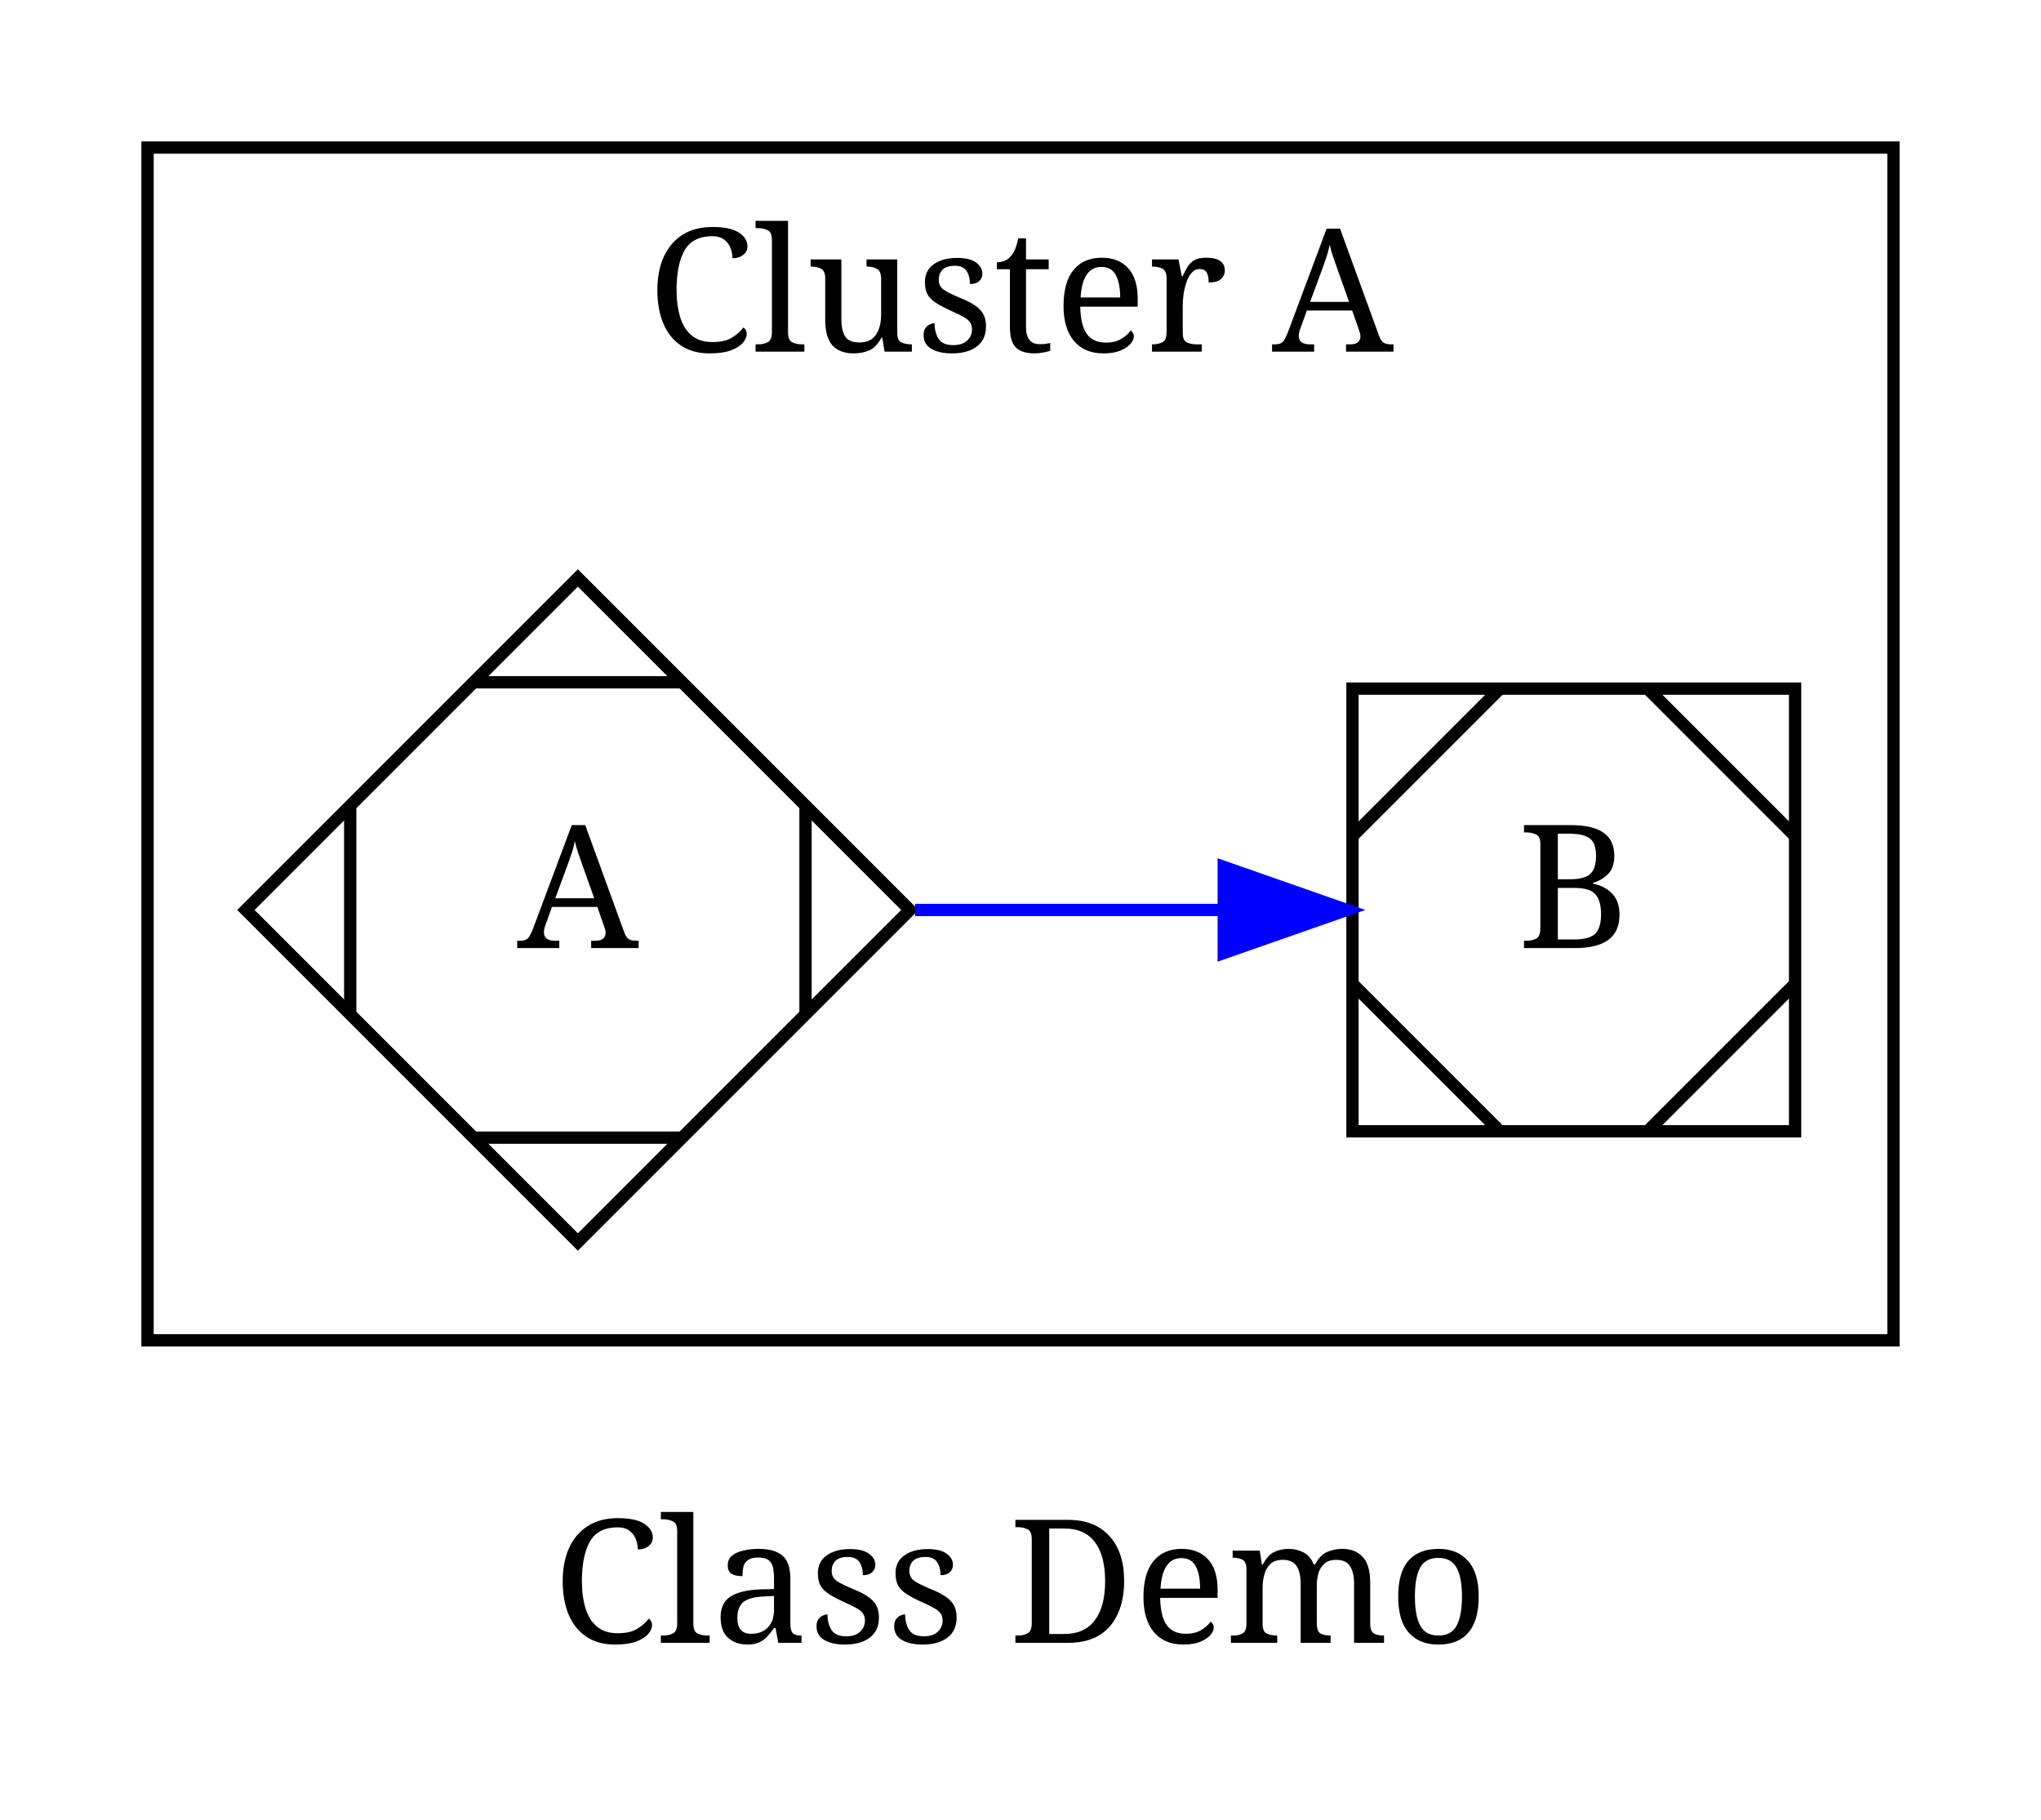
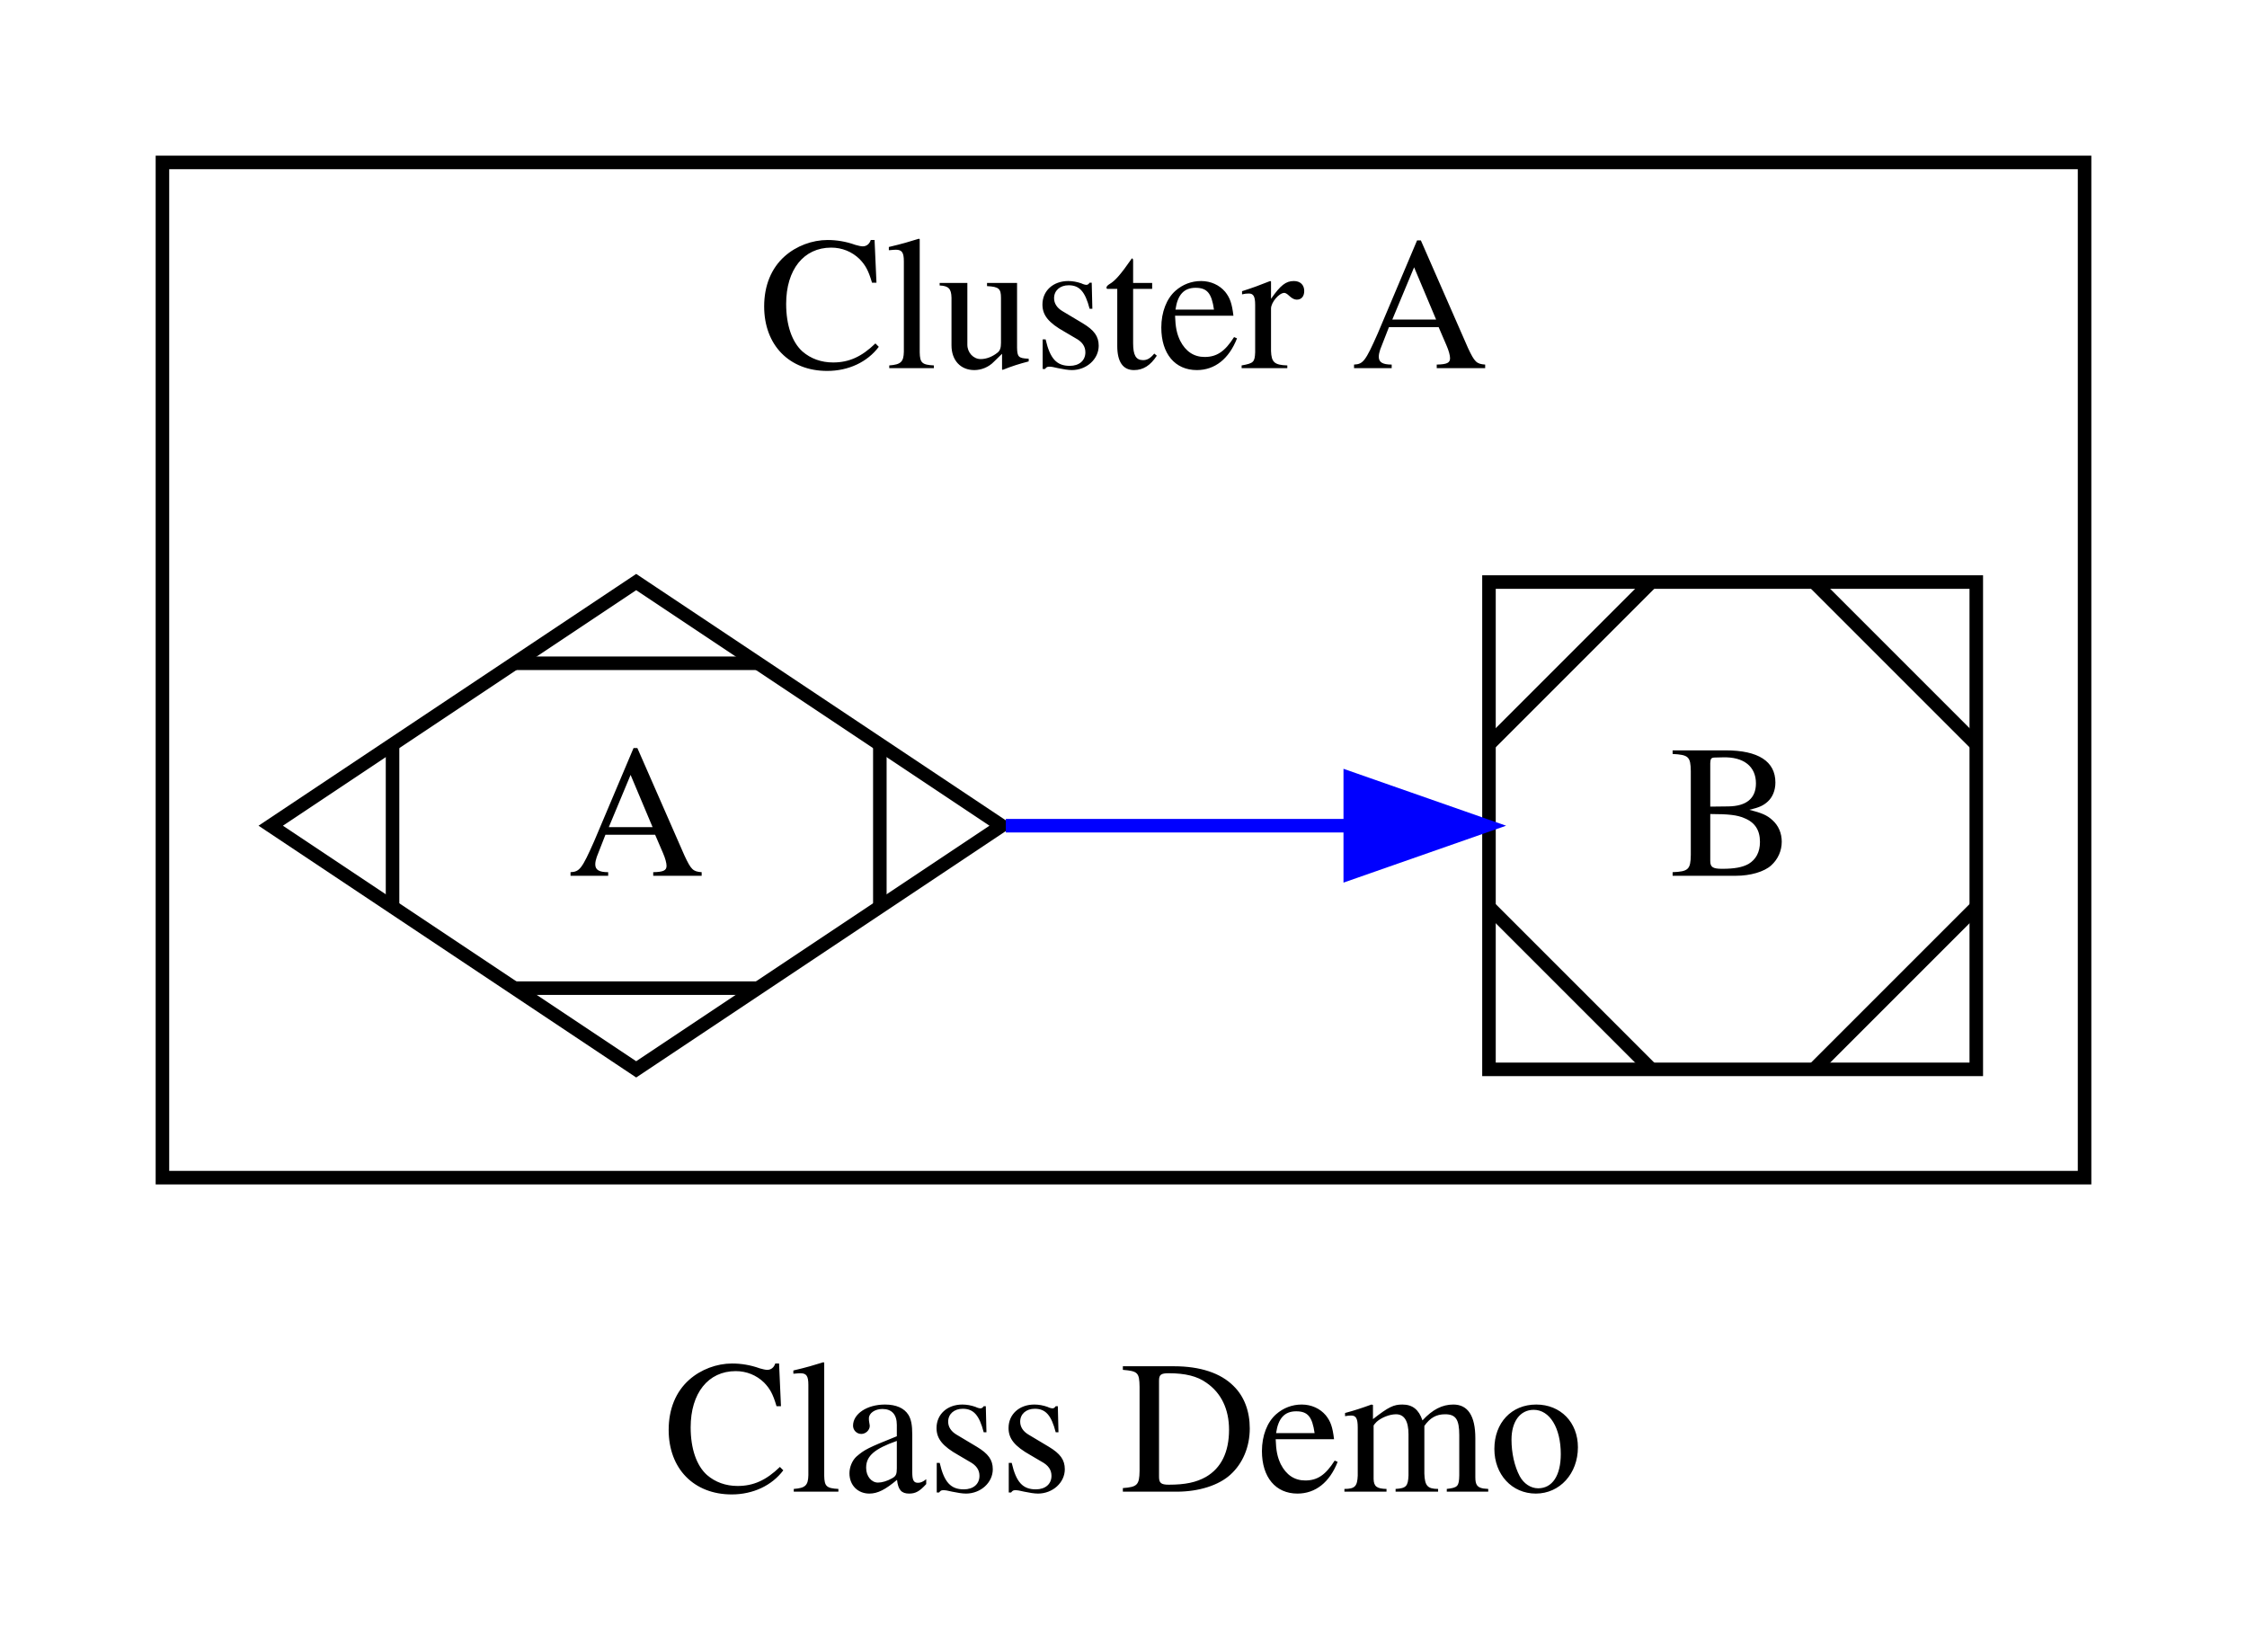
- <svg xmlns="http://www.w3.org/2000/svg" width="166pt" height="148pt" viewBox="0.00 0.00 166.00 148.00">
-   <g id="graph1" class="graph" transform="scale(1 1) rotate(0) translate(4 144)">
-     <polygon fill="white" stroke="white" points="-4,5 -4,-144 163,-144 163,5 -4,5" />
-     <text text-anchor="middle" x="79" y="-10.4" font-family="Times Roman,serif" font-size="14.00">Class Demo</text>
-     <g id="graph2" class="cluster">
-       <polygon fill="none" stroke="black" points="8,-35 8,-132 150,-132 150,-35 8,-35" />
-       <text text-anchor="middle" x="79" y="-115.4" font-family="Times Roman,serif" font-size="14.00">Cluster A</text>
+ <svg xmlns="http://www.w3.org/2000/svg" width="166pt" height="122pt" viewBox="0.00 0.00 166.00 122.00">
+   <g id="graph0" class="graph" transform="scale(1 1) rotate(0) translate(4 118)">
+     <polygon fill="white" stroke="white" points="-4,5 -4,-118 163,-118 163,5 -4,5" />
+     <text text-anchor="middle" x="79" y="-7.8" font-family="Times,serif" font-size="14.00">Class Demo</text>
+     <g id="clust1" class="cluster">
+       <polygon fill="none" stroke="black" points="8,-31 8,-106 150,-106 150,-31 8,-31" />
+       <text text-anchor="middle" x="79" y="-90.8" font-family="Times,serif" font-size="14.00">Cluster A</text>
+     </g>
+     <g id="node1" class="node">
+       <polygon fill="none" stroke="black" points="43,-75 16,-57 43,-39 70,-57 43,-75" />
+       <polyline fill="none" stroke="black" points="25,-63 25,-51 " />
+       <polyline fill="none" stroke="black" points="34,-45 52,-45 " />
+       <polyline fill="none" stroke="black" points="61,-51 61,-63 " />
+       <polyline fill="none" stroke="black" points="52,-69 34,-69 " />
+       <text text-anchor="middle" x="43" y="-53.3" font-family="Times,serif" font-size="14.00">A</text>
    </g>
    <g id="node2" class="node">
-       <polygon fill="none" stroke="black" points="43,-97 16,-70 43,-43 70,-70 43,-97" />
-       <polyline fill="none" stroke="black" points="24.485,-78.485 24.485,-61.515 " />
-       <polyline fill="none" stroke="black" points="34.515,-51.485 51.485,-51.485 " />
-       <polyline fill="none" stroke="black" points="61.515,-61.515 61.515,-78.485 " />
-       <polyline fill="none" stroke="black" points="51.485,-88.515 34.515,-88.515 " />
-       <text text-anchor="middle" x="43" y="-66.9" font-family="Times Roman,serif" font-size="14.00">A</text>
+       <polygon fill="none" stroke="black" points="142,-75 106,-75 106,-39 142,-39 142,-75" />
+       <polyline fill="none" stroke="black" points="118,-75 106,-63 " />
+       <polyline fill="none" stroke="black" points="106,-51 118,-39 " />
+       <polyline fill="none" stroke="black" points="130,-39 142,-51 " />
+       <polyline fill="none" stroke="black" points="142,-63 130,-75 " />
+       <text text-anchor="middle" x="124" y="-53.3" font-family="Times,serif" font-size="14.00">B</text>
    </g>
-     <g id="node3" class="node">
-       <polygon fill="none" stroke="black" points="142,-88 106,-88 106,-52 142,-52 142,-88" />
-       <polyline fill="none" stroke="black" points="118,-88 106,-76 " />
-       <polyline fill="none" stroke="black" points="106,-64 118,-52 " />
-       <polyline fill="none" stroke="black" points="130,-52 142,-64 " />
-       <polyline fill="none" stroke="black" points="142,-76 130,-88 " />
-       <text text-anchor="middle" x="124" y="-66.9" font-family="Times Roman,serif" font-size="14.00">B</text>
-     </g>
-     <g id="edge3" class="edge">
-       <path fill="none" stroke="blue" d="M70.423,-70C78.465,-70 87.277,-70 95.391,-70" />
-       <polygon fill="blue" stroke="blue" points="95.531,-73.5 105.531,-70 95.531,-66.5 95.531,-73.5" />
+     <g id="edge1" class="edge">
+       <path fill="none" stroke="blue" d="M70.306,-57C78.42,-57 87.374,-57 95.562,-57" />
+       <polygon fill="blue" stroke="blue" points="95.752,-60.5 105.752,-57 95.752,-53.5 95.752,-60.5" />
    </g>
  </g>
</svg>
